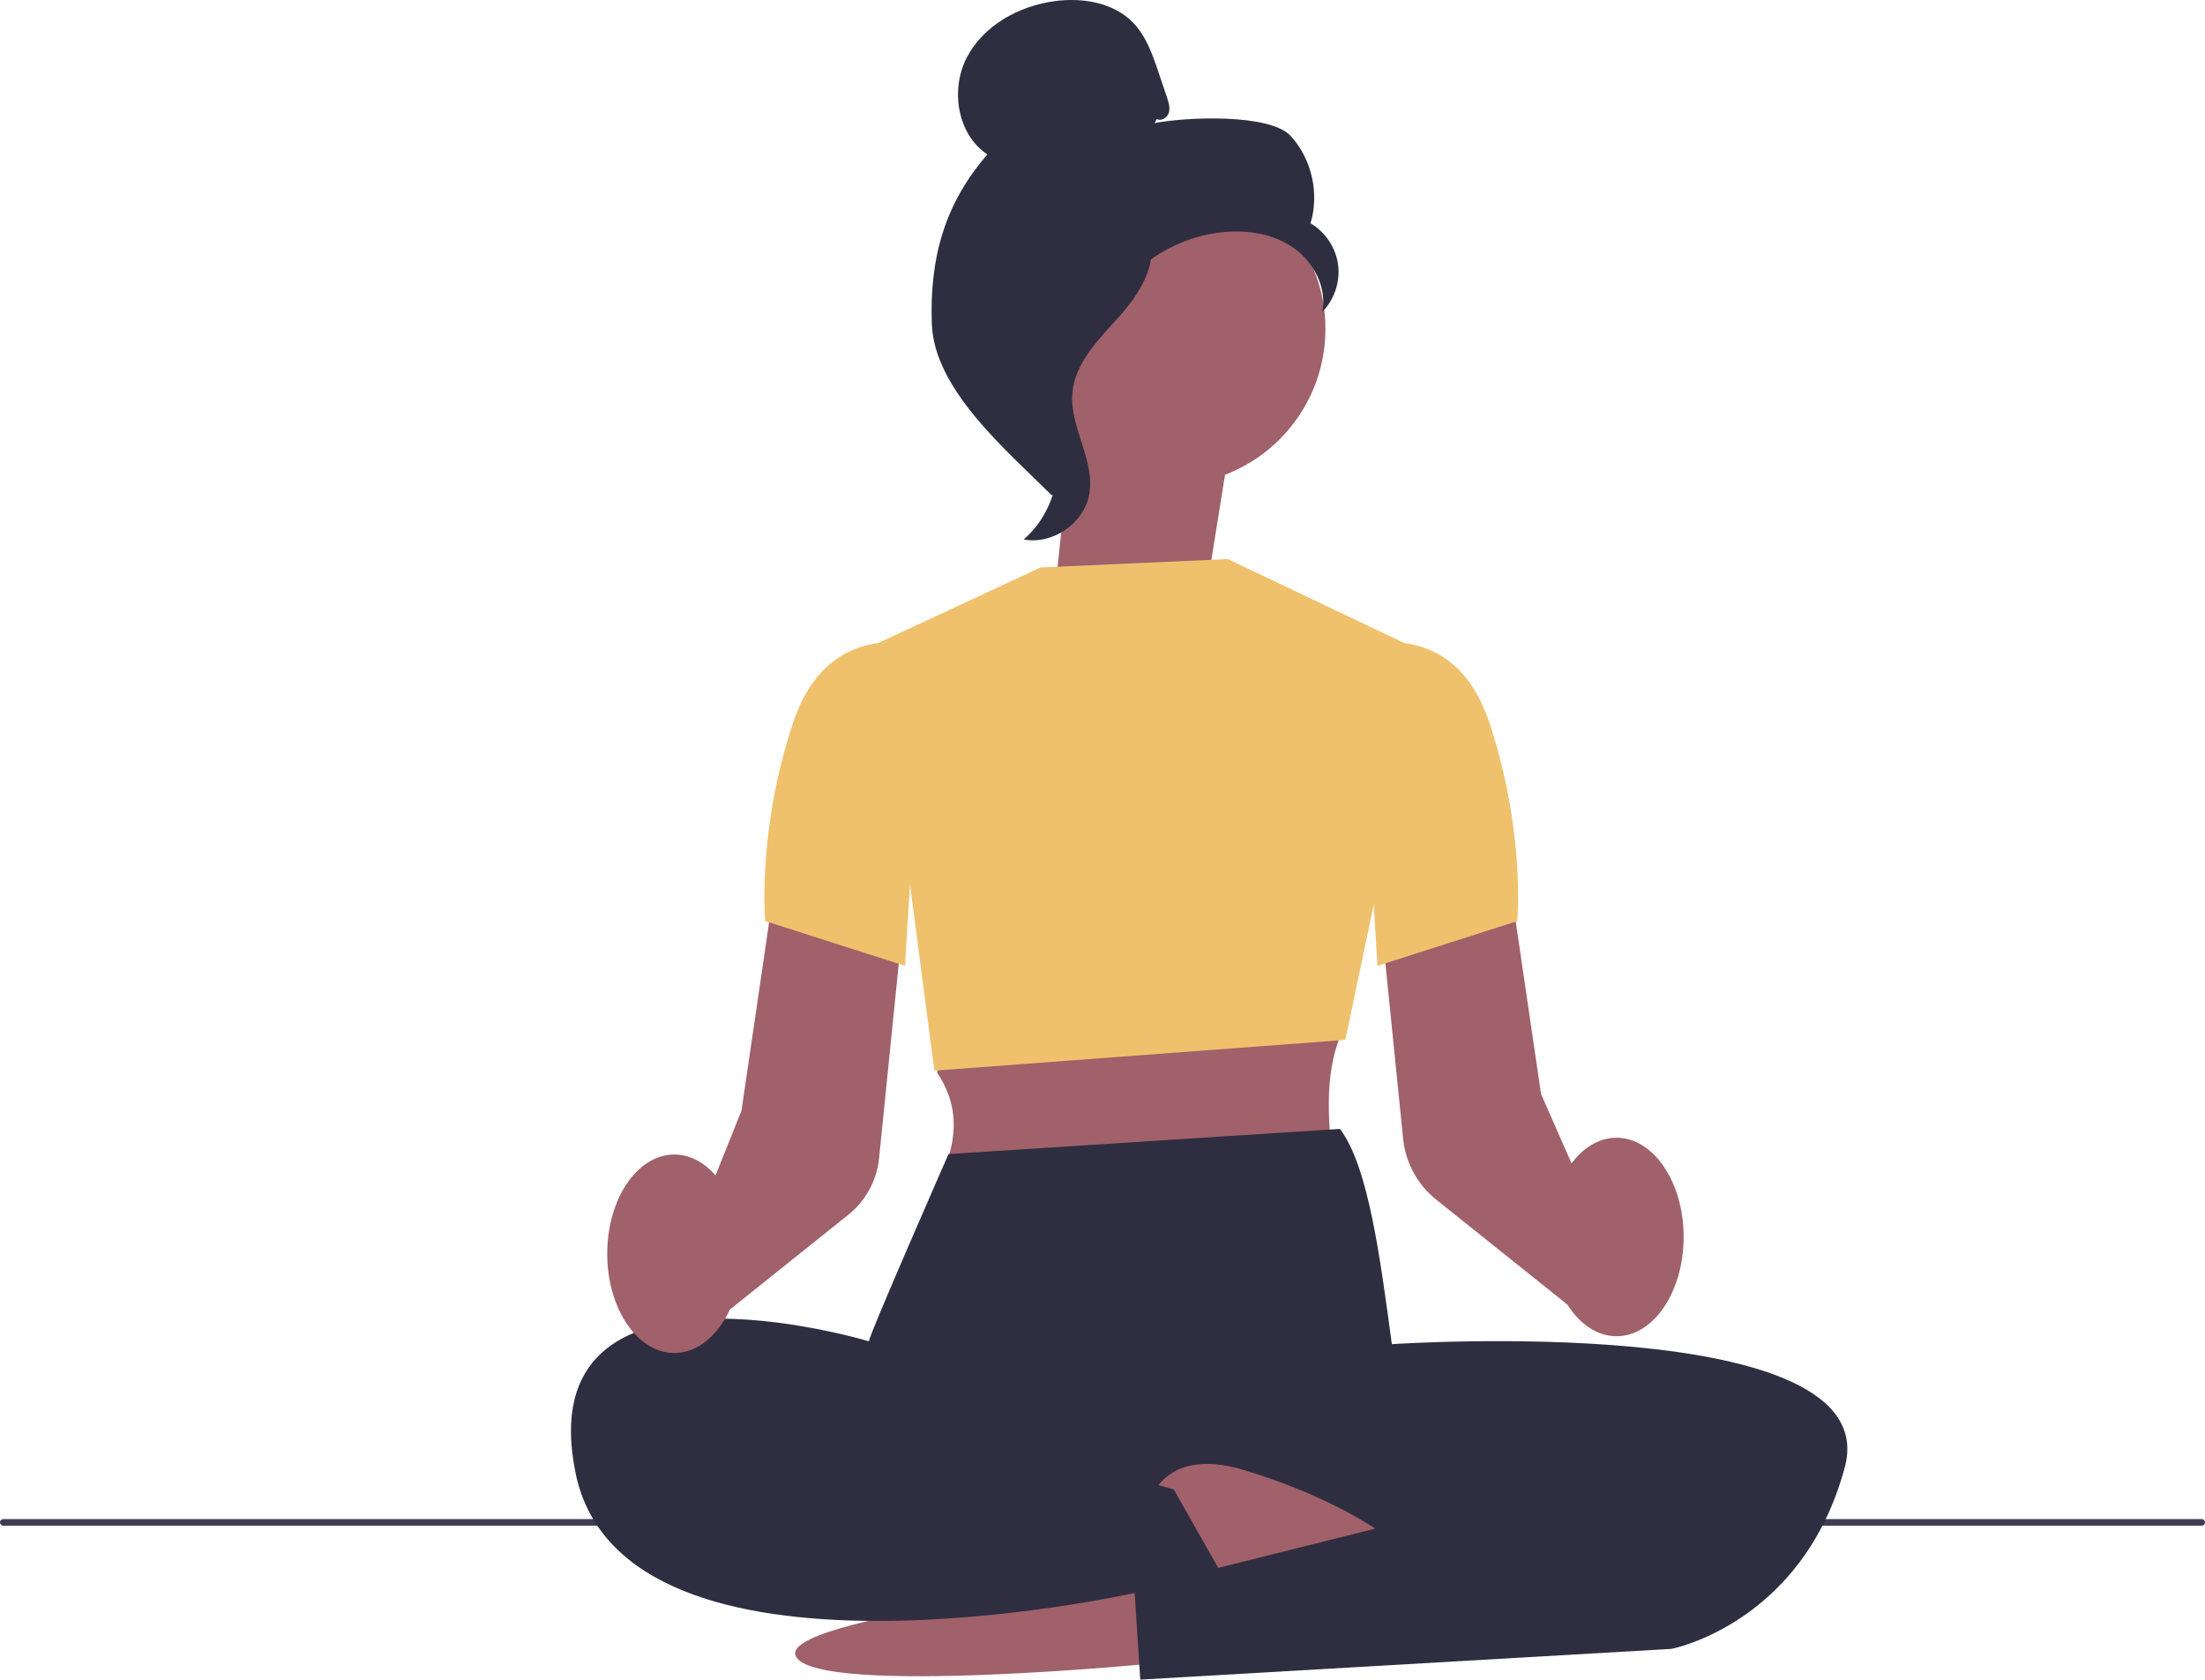
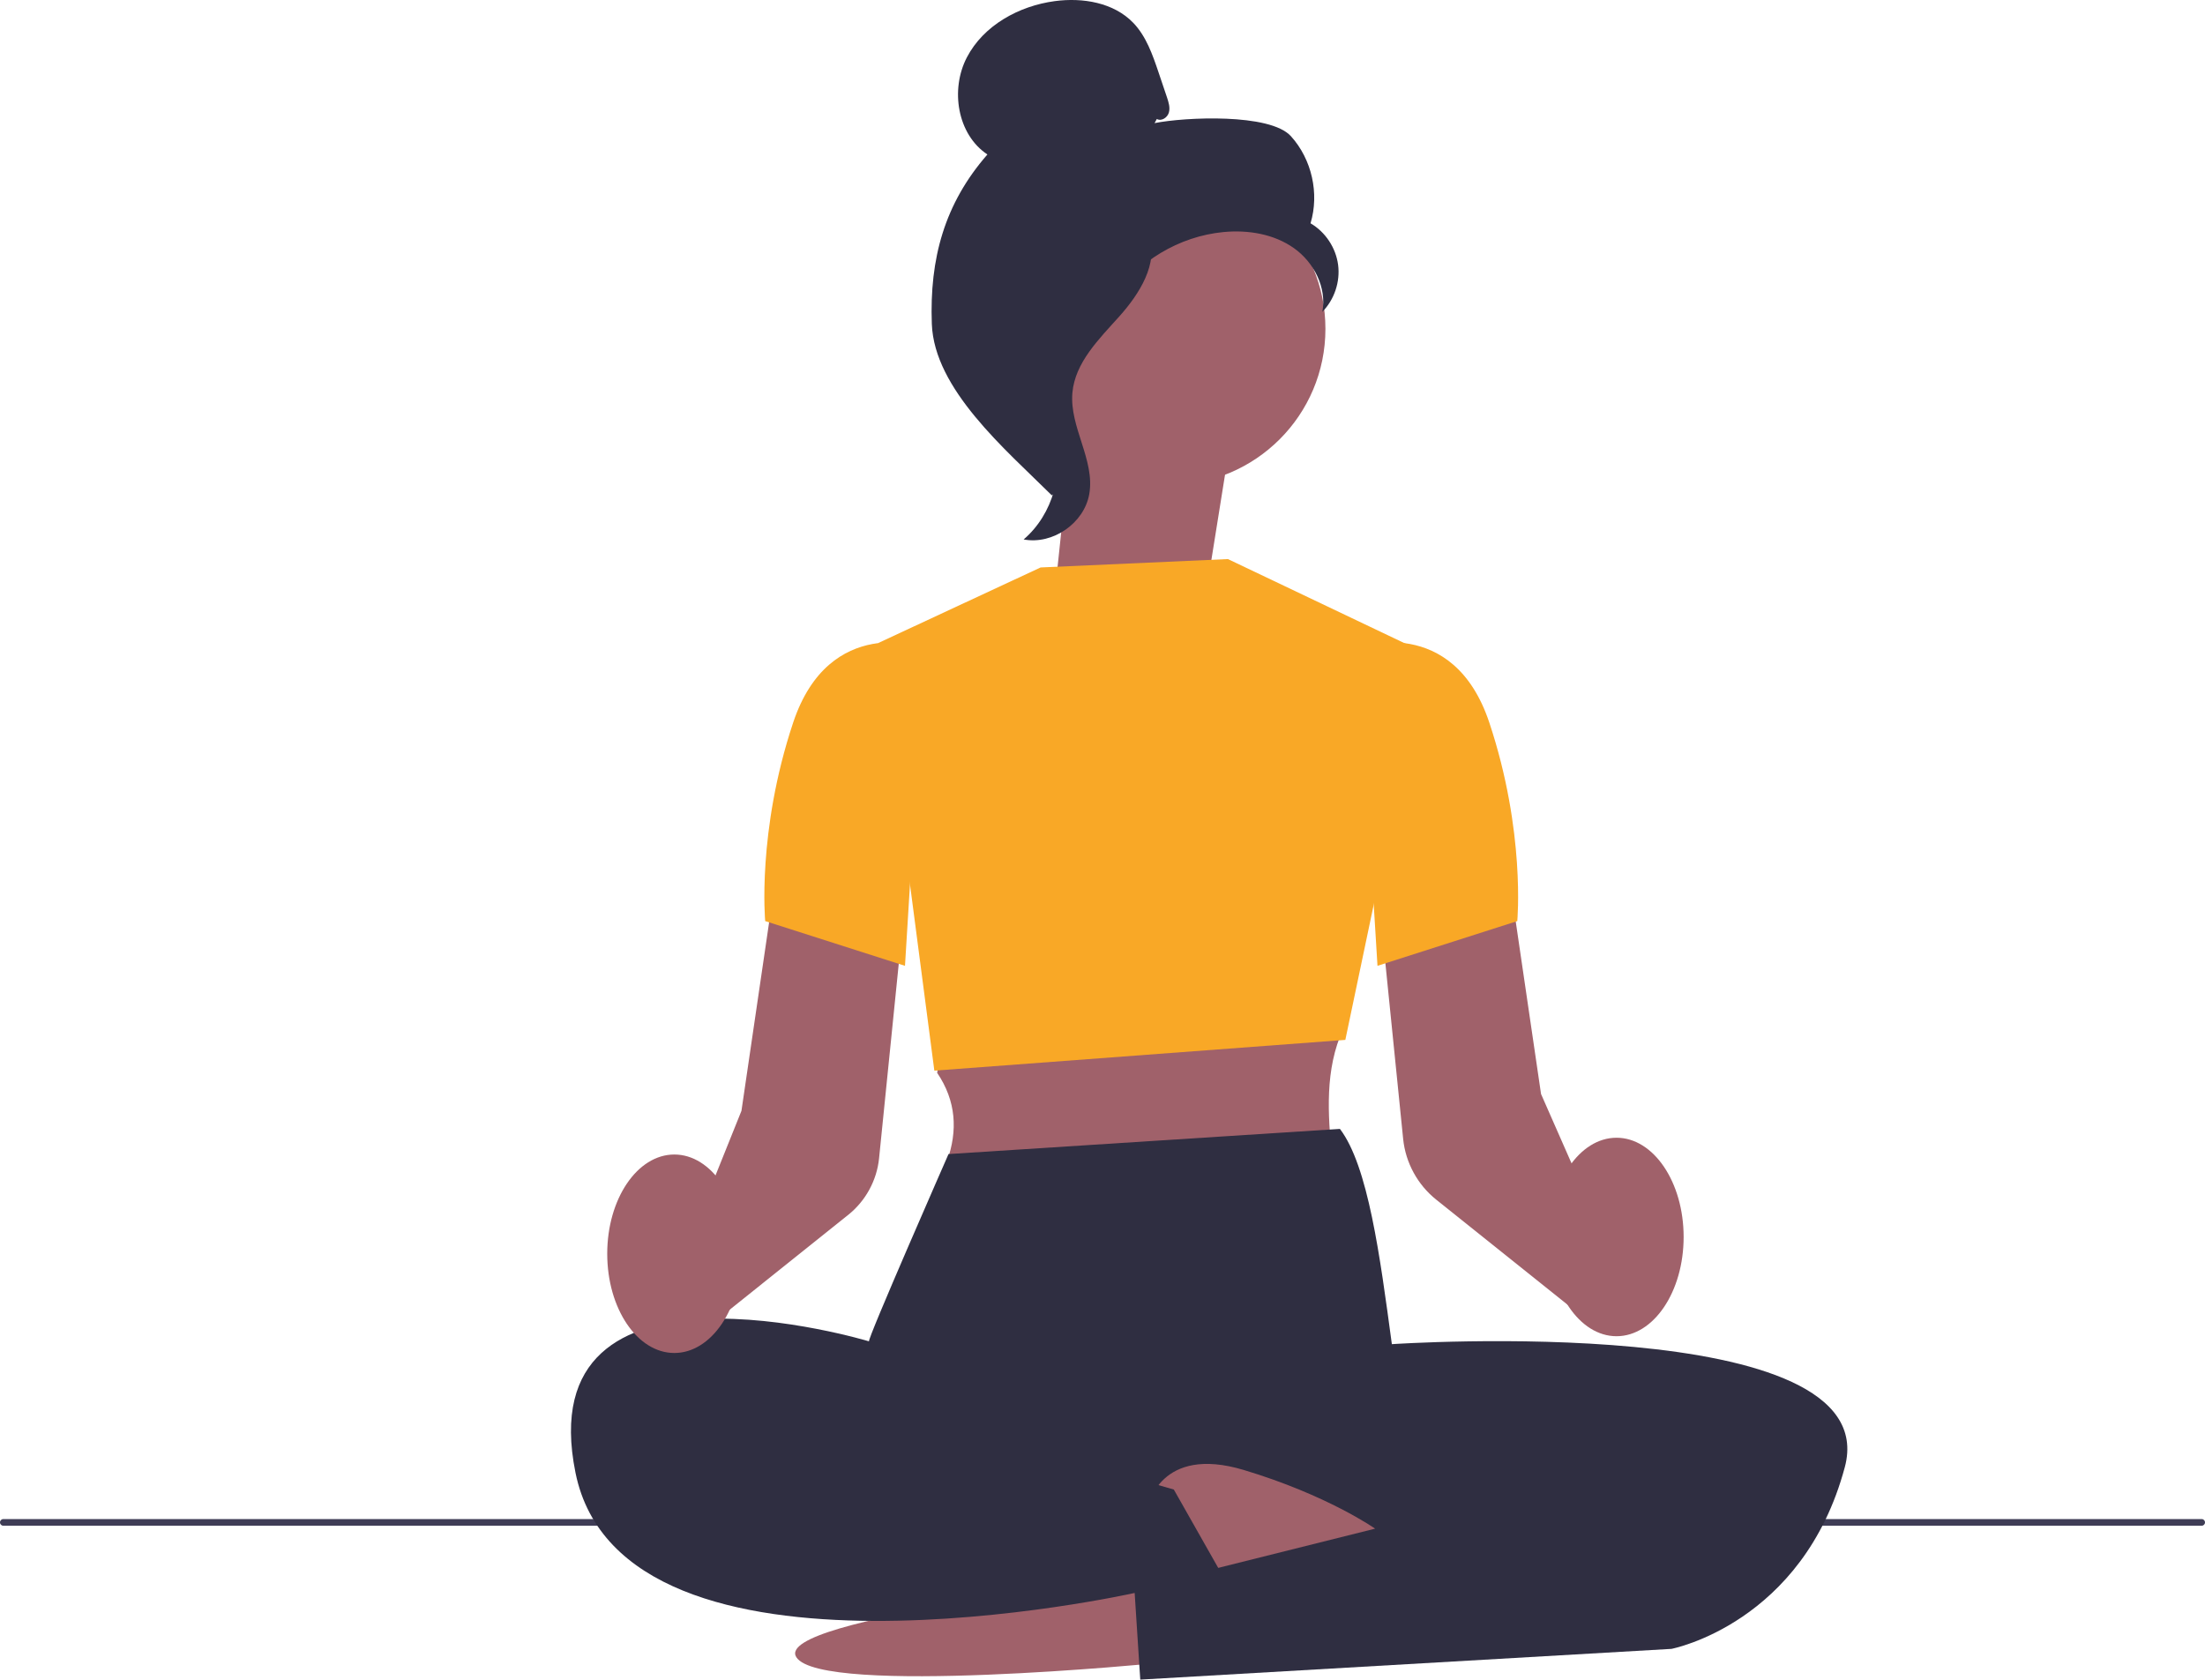
<svg xmlns="http://www.w3.org/2000/svg" width="788.67" height="600.83" viewBox="0 0 788.67 600.83">
  <path d="m0,544.59c0,.66.53,1.19,1.19,1.19h786.29c.66,0,1.19-.53,1.19-1.19s-.53-1.19-1.19-1.19H1.19c-.66,0-1.19.53-1.19,1.19Z" fill="#3f3d56" />
  <polygon points="432.06 207.9 440.18 157.19 385.41 134.88 377.3 211.95 432.06 207.9" fill="#a0616a" />
  <circle cx="418.22" cy="117.64" r="55.85" fill="#a0616a" />
  <path d="m413.77,42.56c1.62.94,3.78-.48,4.3-2.28s-.09-3.71-.68-5.48c-1-2.97-2.01-5.95-3.01-8.92-2.14-6.33-4.41-12.88-9.03-17.7-6.99-7.27-18.09-9.12-28.08-7.78-12.83,1.72-25.5,8.67-31.46,20.16-5.97,11.49-3.43,27.53,7.36,34.7-15.37,17.61-20.73,37.25-19.88,60.61.85,23.36,26.3,44.86,42.91,61.32,3.71-2.25,7.08-12.78,5.04-16.61-2.04-3.83.88-8.26-1.64-11.78-2.52-3.52-4.64,2.09-2.08-1.42,1.61-2.21-4.68-7.3-2.28-8.62,11.58-6.4,15.43-20.84,22.71-31.89,8.77-13.33,23.79-22.36,39.68-23.86,8.75-.83,18,.67,25.17,5.75s11.82,14.16,10.16,22.8c4.31-4.38,6.45-10.79,5.64-16.87s-4.55-11.72-9.86-14.81c3.22-10.66.46-22.92-7.02-31.17-7.48-8.25-37.84-6.84-48.76-4.67" fill="#2f2e41" />
  <path d="m412.07,83.32c-14.47,1.56-24.92,14.1-33.74,25.67-5.08,6.67-10.41,14.04-10.28,22.43.13,8.48,5.8,15.75,8.51,23.79,4.43,13.14.11,28.76-10.43,37.76,10.42,1.98,21.68-5.83,23.48-16.28,2.09-12.16-7.13-23.9-6.04-36.2.96-10.83,9.5-19.17,16.75-27.27s14.07-18.85,10.73-29.2" fill="#2f2e41" />
  <path d="m414.84,594.83s-121,12-130-2,122.79-28,122.79-28l7.21,30Z" fill="#a0616a" />
  <path d="m337.69,370.49l-2.5,13.27c6.81,10.05,7.46,20.67,3.5,31.73l138,1c-1.48-14.95-3.11-30.97,2.57-45.66l-141.57-.34Z" fill="#a0616a" />
  <path d="m563.73,469.16l-50.05-40.04c-6.65-5.32-10.96-13.23-11.81-21.7l-7.71-76.27,45.95-15.32,11.08,75.52,27.61,62.75-15.06,15.06h-.01Z" fill="#a0616a" />
-   <polygon points="372.19 202.99 439.19 199.99 510.19 233.81 481.19 371.99 334.19 382.99 314.19 229.99 372.19 202.99" fill="#efc16c" />
+   <polygon points="372.19 202.99 439.19 199.99 510.19 233.81 481.19 371.99 334.19 382.99 314.19 229.99 372.19 202.99" fill="#F9A826" />
  <path d="m479.26,403.83c10.07,13.27,14.29,45.22,18.57,77,0,0-186-1-187-1s28.43-67,28.43-67l140-9h0Z" fill="#2f2e41" />
  <path d="m485.34,472.35l12.5,8.48s177-12,162,44-62,65-62,65l-190,11-2-31s-183,41-200-43,105-47,105-47l174.5-7.48h0Z" fill="#2f2e41" />
  <path d="m410.65,538.83s4.19-22,34.19-13,47,21,47,21l-72,18-9.19-26Z" fill="#a0616a" />
-   <path d="m485.69,231.49s34-12,47,27c13,39,10,71,10,71l-50,16-7-114h0Z" fill="#efc16c" />
+   <path d="m485.69,231.49s34-12,47,27c13,39,10,71,10,71l-50,16-7-114h0Z" fill="#F9A826" />
  <path d="m252.54,475.25l-10.91-19.22,23.57-58.67,11.08-75.53,45.95,15.32-7.81,77.2c-.8,7.89-4.81,15.25-11,20.2l-50.88,40.71h0Z" fill="#a0616a" />
-   <path d="m330.69,231.49s-34-12-47,27c-13,39-10,71-10,71l50,16,7-114h0Z" fill="#efc16c" />
+   <path d="m330.69,231.49s-34-12-47,27c-13,39-10,71-10,71l50,16,7-114h0Z" fill="#F9A826" />
  <ellipse cx="578.19" cy="442.49" rx="24" ry="35.5" fill="#a0616a" />
  <ellipse cx="241.19" cy="448.49" rx="24" ry="35.5" fill="#a0616a" />
  <polyline points="332.84 507.83 419.84 532.83 436.84 562.83 404.33 569.83" fill="#2f2e41" />
</svg>
